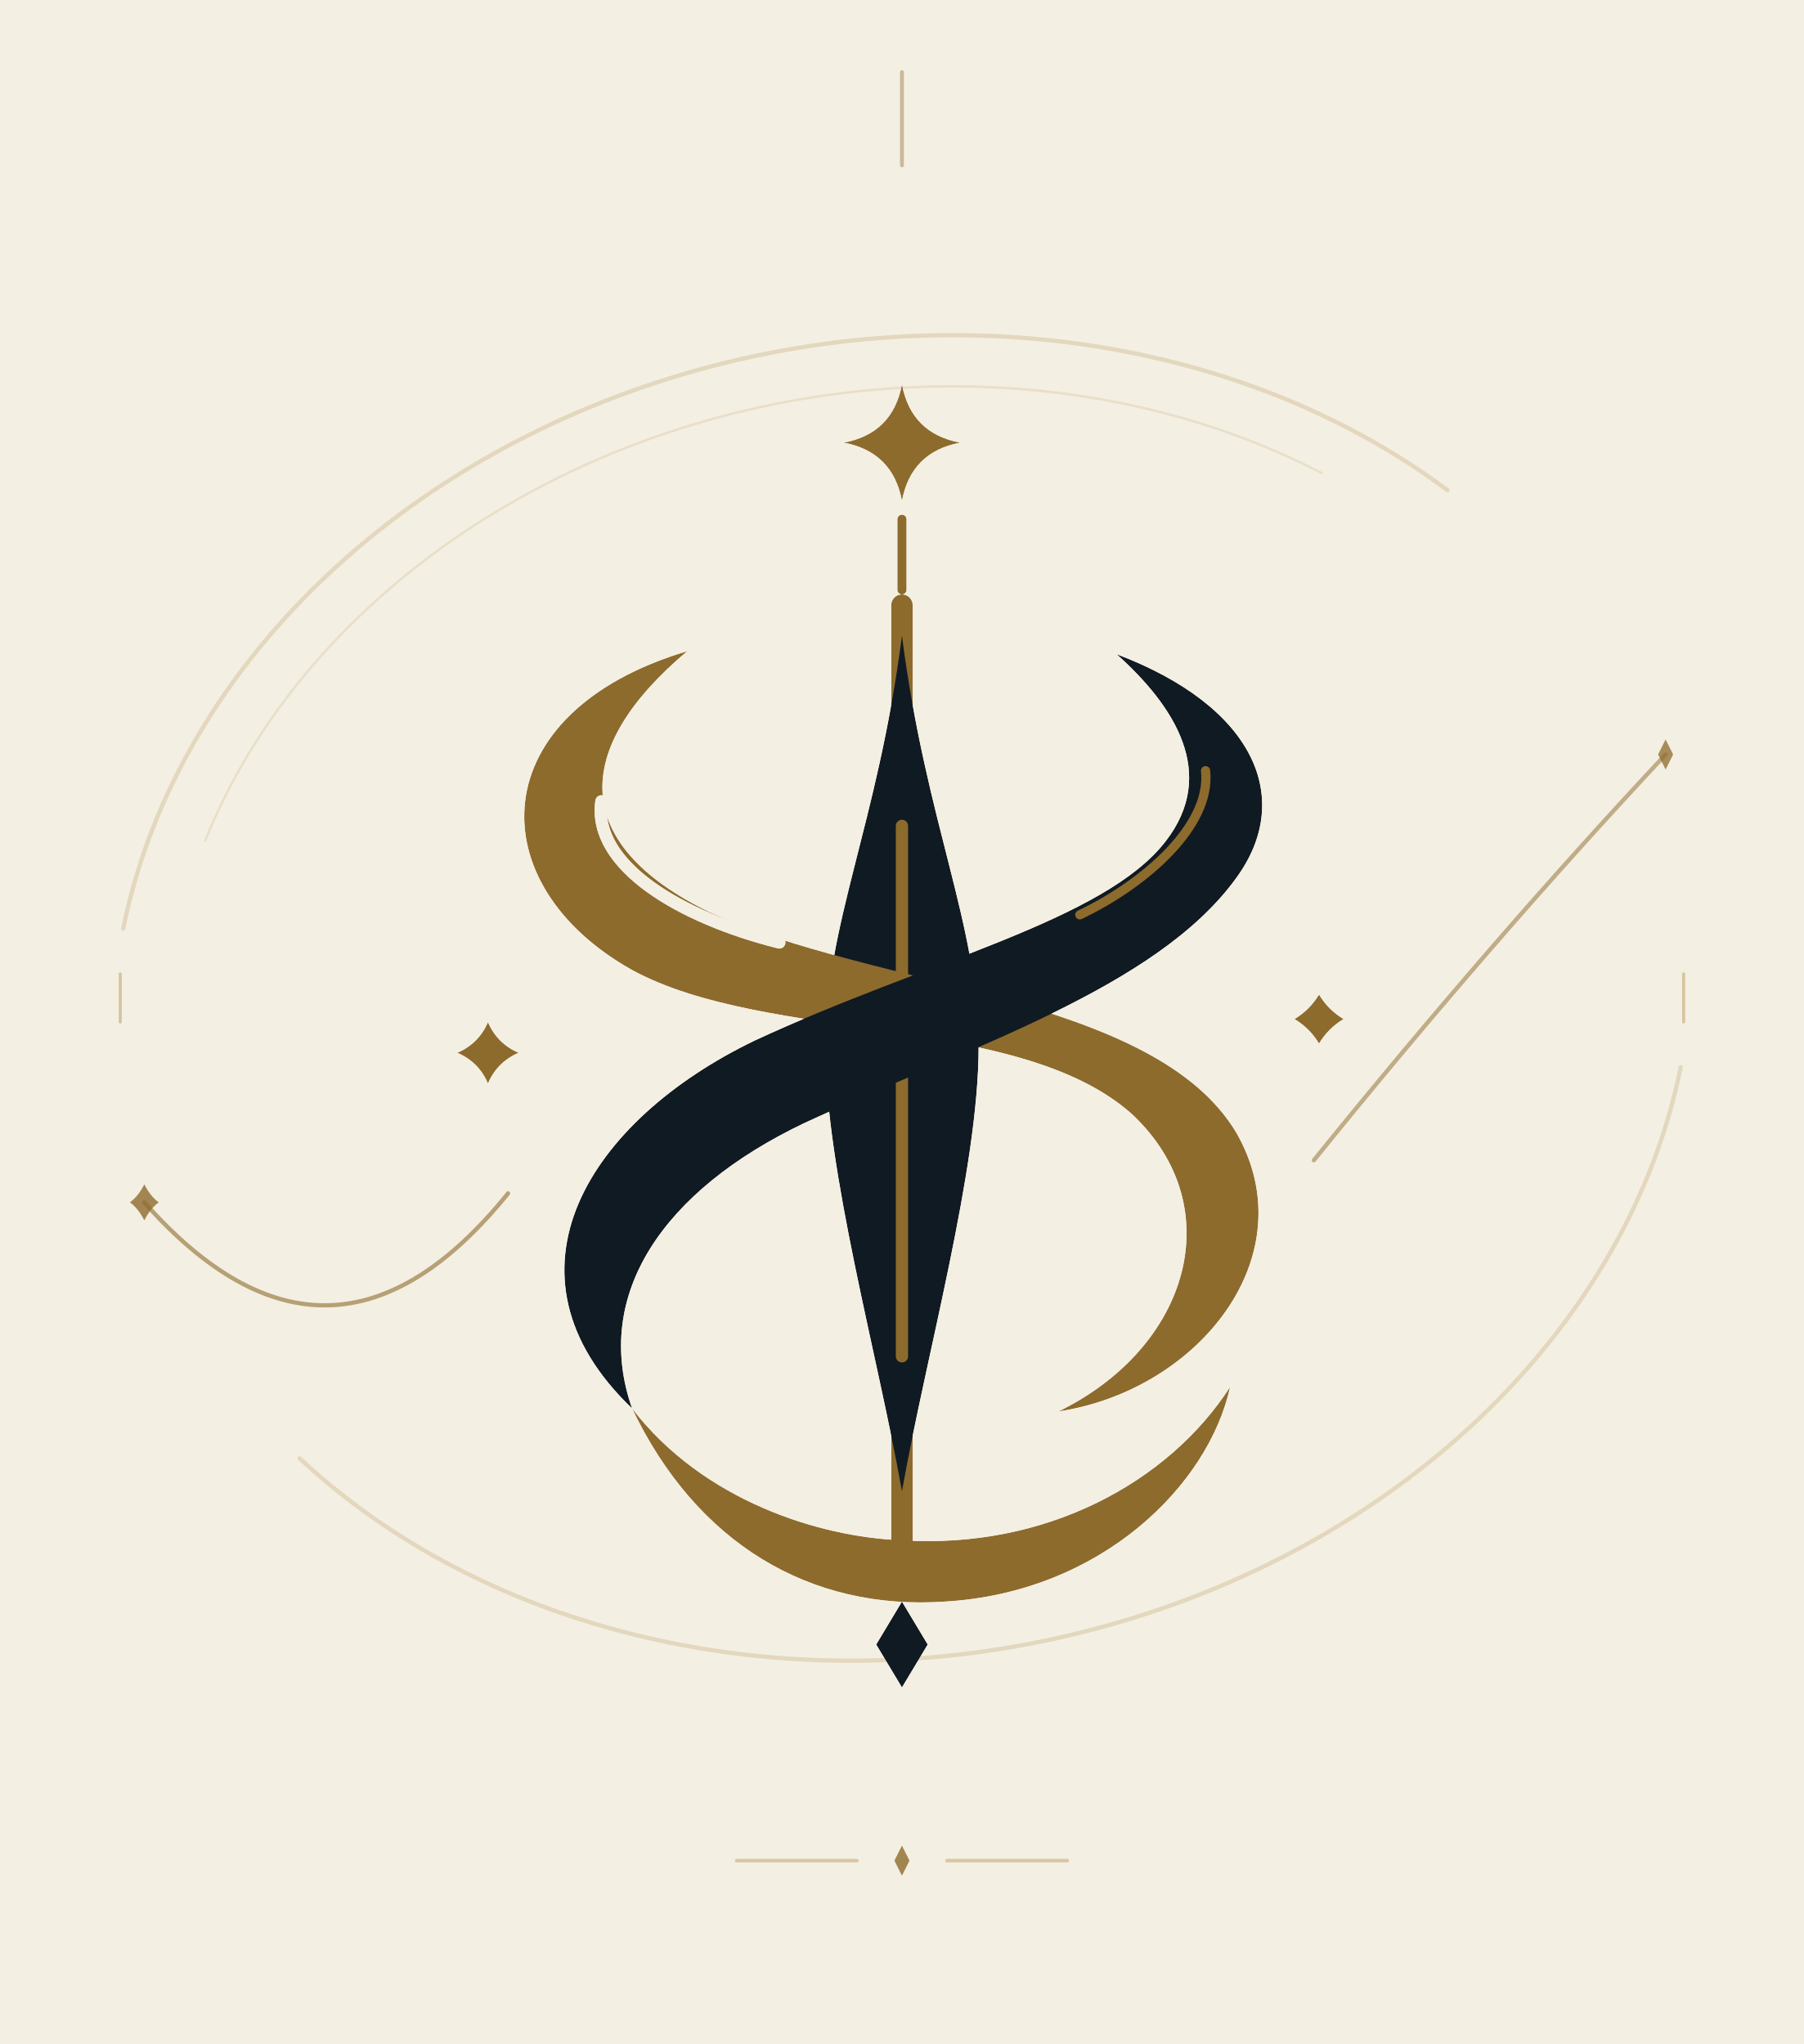
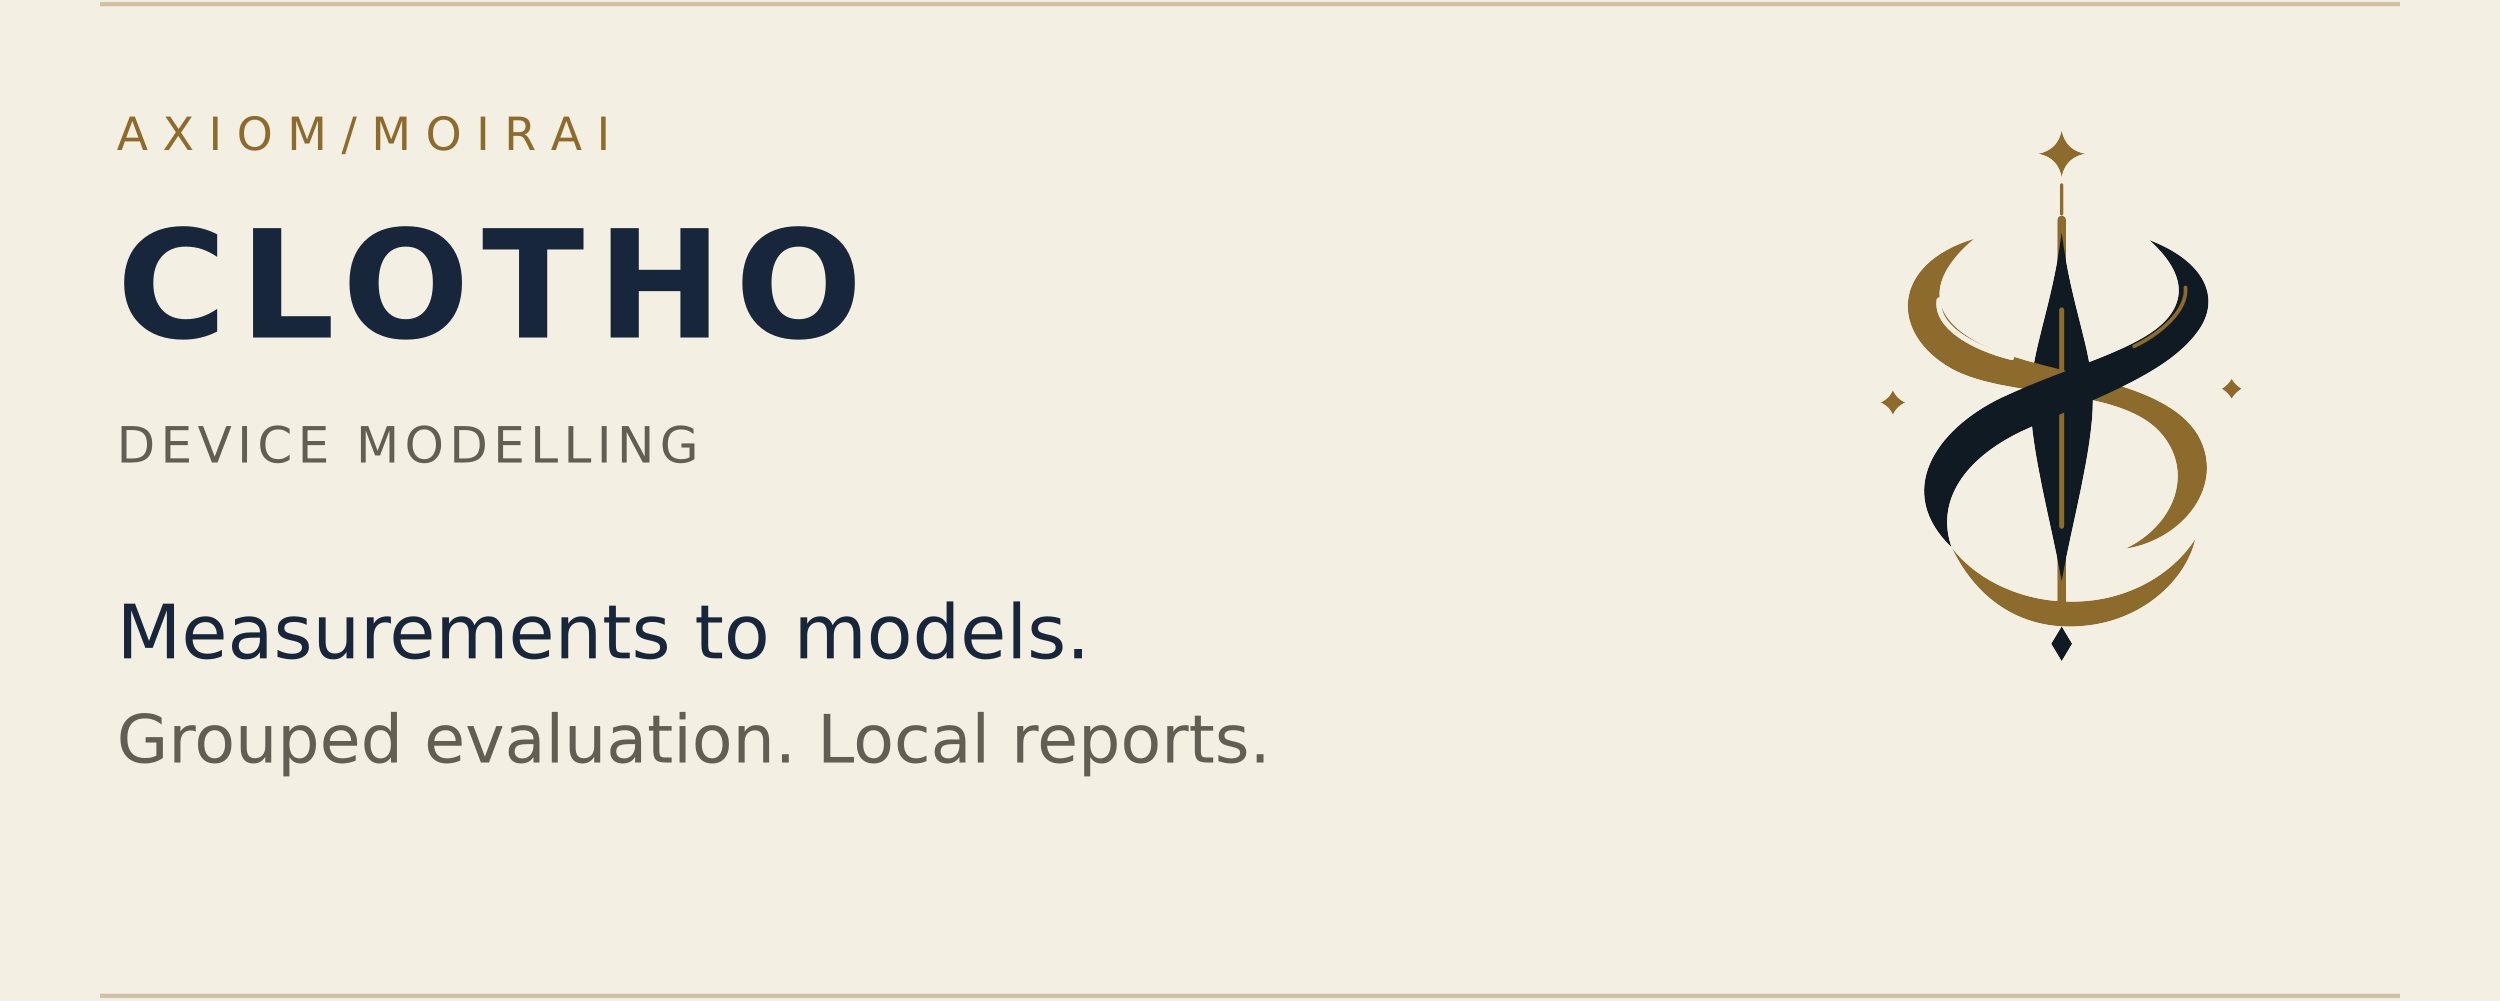
- <svg xmlns="http://www.w3.org/2000/svg" width="600" height="680" viewBox="0 0 600 680" role="img" aria-labelledby="title desc">
-   <rect id="background" width="600" height="680" fill="#f4efe3" />
-   <path d="M48.921 264.325A264 219 0 0 1 508.035 197.170" fill="none" stroke="#b89a58" stroke-width="1.4" stroke-opacity="0.27" stroke-linecap="round" stroke-linejoin="round" transform="rotate(-10 300.0 332)" />
-   <path d="M551.079 399.675A264 219 0 0 1 76.115 448.052" fill="none" stroke="#b89a58" stroke-width="1.4" stroke-opacity="0.27" stroke-linecap="round" stroke-linejoin="round" transform="rotate(-10 300.0 332)" />
-   <path d="M80.812 240.294A246 202 0 0 1 467.772 184.267" fill="none" stroke="#b89a58" stroke-width="0.8" stroke-opacity="0.18" stroke-linecap="round" stroke-linejoin="round" transform="rotate(-10 300.0 332)" />
-   <path d="M48.0 400Q110.0 470 169.0 397" fill="none" stroke="#8d6b2d" stroke-width="1.4" stroke-opacity="0.6" stroke-linecap="round" stroke-linejoin="round" />
-   <path d="M437.0 386Q496.0 313 554.0 251" fill="none" stroke="#8d6b2d" stroke-width="1.4" stroke-opacity="0.5" stroke-linecap="round" stroke-linejoin="round" />
-   <path d="M48.0 394Q50.0 398 52.8 400Q50.0 402 48.0 406Q46.0 402 43.2 400Q46.0 398 48.0 394Z" fill="#8d6b2d" fill-opacity="0.8" />
-   <path d="M554.0 246L556.5 251 554.0 256 551.5 251Z" fill="#8d6b2d" fill-opacity="0.75" />
-   <path d="M300.0 24V55" fill="none" stroke="#8d6b2d" stroke-width="1.3" stroke-opacity="0.4" stroke-linecap="round" stroke-linejoin="round" />
-   <path d="M40.0 324V340" fill="none" stroke="#b89a58" stroke-width="1" stroke-opacity="0.5" stroke-linecap="round" stroke-linejoin="round" />
-   <path d="M560.0 324V340" fill="none" stroke="#b89a58" stroke-width="1" stroke-opacity="0.5" stroke-linecap="round" stroke-linejoin="round" />
-   <g id="clotho-hero-placement" transform="translate(38.880 83) scale(1.02)">
+ <svg xmlns="http://www.w3.org/2000/svg" width="600" height="240" viewBox="0 0 600 240" role="img" aria-labelledby="title desc">
+   <rect width="600" height="240" fill="#f4efe3" />
+   <path d="M24 1H576 M24 239H576" stroke="#8d6b2d" stroke-opacity=".35" fill="none" />
+   <text x="28" y="36" fill="#8d6b2d" font-family="DejaVu Sans, Arial, sans-serif" font-size="11">A X I O M   /   M O I R A I</text>
+   <text x="28" y="81" fill="#17263a" font-family="DejaVu Sans, Arial, sans-serif" font-size="36" letter-spacing="3" font-weight="600">CLOTHO</text>
+   <text x="28" y="111" fill="#625e54" font-family="DejaVu Sans, Arial, sans-serif" font-size="12" letter-spacing="1.3">DEVICE MODELLING</text>
+   <text x="28" y="158" fill="#17263a" font-family="DejaVu Sans, Arial, sans-serif" font-size="18">Measurements to models.</text>
+   <text x="28" y="183" fill="#625e54" font-family="DejaVu Sans, Arial, sans-serif" font-size="16">Grouped evaluation. Local reports.</text>
+   <g id="clotho-hero-placement" transform="translate(418 18) scale(0.3)">
    <defs>
      <mask id="clotho-hero-alpha-cutouts" maskUnits="userSpaceOnUse" x="0" y="0" width="512" height="512">
        <g>
          <path d="M256 44 Q259 60 275 63 Q259 66 256 82 Q253 66 237 63 Q253 60 256 44Z" fill="#FFFFFF" />
          <path d="M256 88V111" fill="none" stroke="#FFFFFF" stroke-width="3" stroke-linecap="round" stroke-linejoin="round" />
          <path d="M256 116V424" fill="none" stroke="#FFFFFF" stroke-width="7" stroke-linecap="round" stroke-linejoin="round" />
          <path d="M256 126 C248 188 231 220 231 260 C231 300 248 360 256 405 C264 360 281 300 281 260 C281 220 264 188 256 126Z" fill="#FFFFFF" />
          <path d="M256 188V361" fill="none" stroke="#FFFFFF" stroke-width="4" stroke-linecap="round" stroke-linejoin="round" />
          <path d="M186 131 C119 151 118 207 168 235 C212 259 294 249 331 282 C363 312 350 358 307 379 C353 372 388 328 365 288 C338 243 247 241 193 216 C148 194 148 163 186 131Z" fill="#FFFFFF" />
          <path d="M326 132 C371 149 384 179 365 205 C339 241 278 260 224 285 C178 307 155 341 168 378 C122 334 154 284 208 258 C264 232 322 219 342 193 C359 171 345 149 326 132Z" fill="#FFFFFF" />
          <path d="M168 378 C191 408 229 420 256 421 C303 424 343 402 363 371 C356 403 321 438 270 441 C226 444 189 422 168 378Z" fill="#FFFFFF" />
          <path d="M158 180C155 201 184 218 216 226" fill="none" stroke="#000000" stroke-width="4" stroke-linecap="round" stroke-linejoin="round" />
          <path d="M343 304C354 329 336 350 319 360" fill="none" stroke="#000000" stroke-width="4" stroke-linecap="round" stroke-linejoin="round" />
          <path d="M355 170C357 188 335 207 314 217" fill="none" stroke="#FFFFFF" stroke-width="3" stroke-linecap="round" stroke-linejoin="round" />
          <path d="M256 441L264.4 455 256 469 247.6 455Z" fill="#FFFFFF" />
          <path d="M121 252 Q124 259 131 262 Q124 265 121 272 Q118 265 111 262 Q118 259 121 252Z" fill="#FFFFFF" />
          <path d="M392 243 Q395 248 400 251 Q395 254 392 259 Q389 254 384 251 Q389 248 392 243Z" fill="#FFFFFF" />
        </g>
      </mask>
    </defs>
    <g mask="url(#clotho-hero-alpha-cutouts)">
      <g id="clotho-hero-clotho-fate-instrument">
        <path d="M256 44 Q259 60 275 63 Q259 66 256 82 Q253 66 237 63 Q253 60 256 44Z" fill="#8d6b2d" />
        <path d="M256 88V111" fill="none" stroke="#8d6b2d" stroke-width="3" stroke-linecap="round" stroke-linejoin="round" />
        <path d="M256 116V424" fill="none" stroke="#8d6b2d" stroke-width="7" stroke-linecap="round" stroke-linejoin="round" />
        <path id="clotho-hero-spindle-body" d="M256 126 C248 188 231 220 231 260 C231 300 248 360 256 405 C264 360 281 300 281 260 C281 220 264 188 256 126Z" fill="#101a22" />
        <path d="M256 188V361" fill="none" stroke="#8d6b2d" stroke-width="4" stroke-linecap="round" stroke-linejoin="round" />
        <path id="clotho-hero-unspun-thread" d="M186 131 C119 151 118 207 168 235 C212 259 294 249 331 282 C363 312 350 358 307 379 C353 372 388 328 365 288 C338 243 247 241 193 216 C148 194 148 163 186 131Z" fill="#8d6b2d" />
        <path id="clotho-hero-woven-return" d="M326 132 C371 149 384 179 365 205 C339 241 278 260 224 285 C178 307 155 341 168 378 C122 334 154 284 208 258 C264 232 322 219 342 193 C359 171 345 149 326 132Z" fill="#101a22" />
        <path id="clotho-hero-thread-release" d="M168 378 C191 408 229 420 256 421 C303 424 343 402 363 371 C356 403 321 438 270 441 C226 444 189 422 168 378Z" fill="#8d6b2d" />
        <path d="M158 180C155 201 184 218 216 226" fill="none" stroke="#f4efe3" stroke-width="4" stroke-linecap="round" stroke-linejoin="round" />
        <path d="M343 304C354 329 336 350 319 360" fill="none" stroke="#f4efe3" stroke-width="4" stroke-linecap="round" stroke-linejoin="round" />
        <path d="M355 170C357 188 335 207 314 217" fill="none" stroke="#8d6b2d" stroke-width="3" stroke-linecap="round" stroke-linejoin="round" />
        <path d="M256 441L264.4 455 256 469 247.6 455Z" fill="#101a22" />
        <path d="M121 252 Q124 259 131 262 Q124 265 121 272 Q118 265 111 262 Q118 259 121 252Z" fill="#8d6b2d" />
        <path d="M392 243 Q395 248 400 251 Q395 254 392 259 Q389 254 384 251 Q389 248 392 243Z" fill="#8d6b2d" />
      </g>
    </g>
  </g>
-   <path d="M245.0 619H285.0M315.0 619H355.0" fill="none" stroke="#b89a58" stroke-width="1.2" stroke-opacity="0.45" stroke-linecap="round" stroke-linejoin="round" />
-   <path d="M300.0 614L302.5 619 300.0 624 297.5 619Z" fill="#8d6b2d" fill-opacity="0.8" />
</svg>
